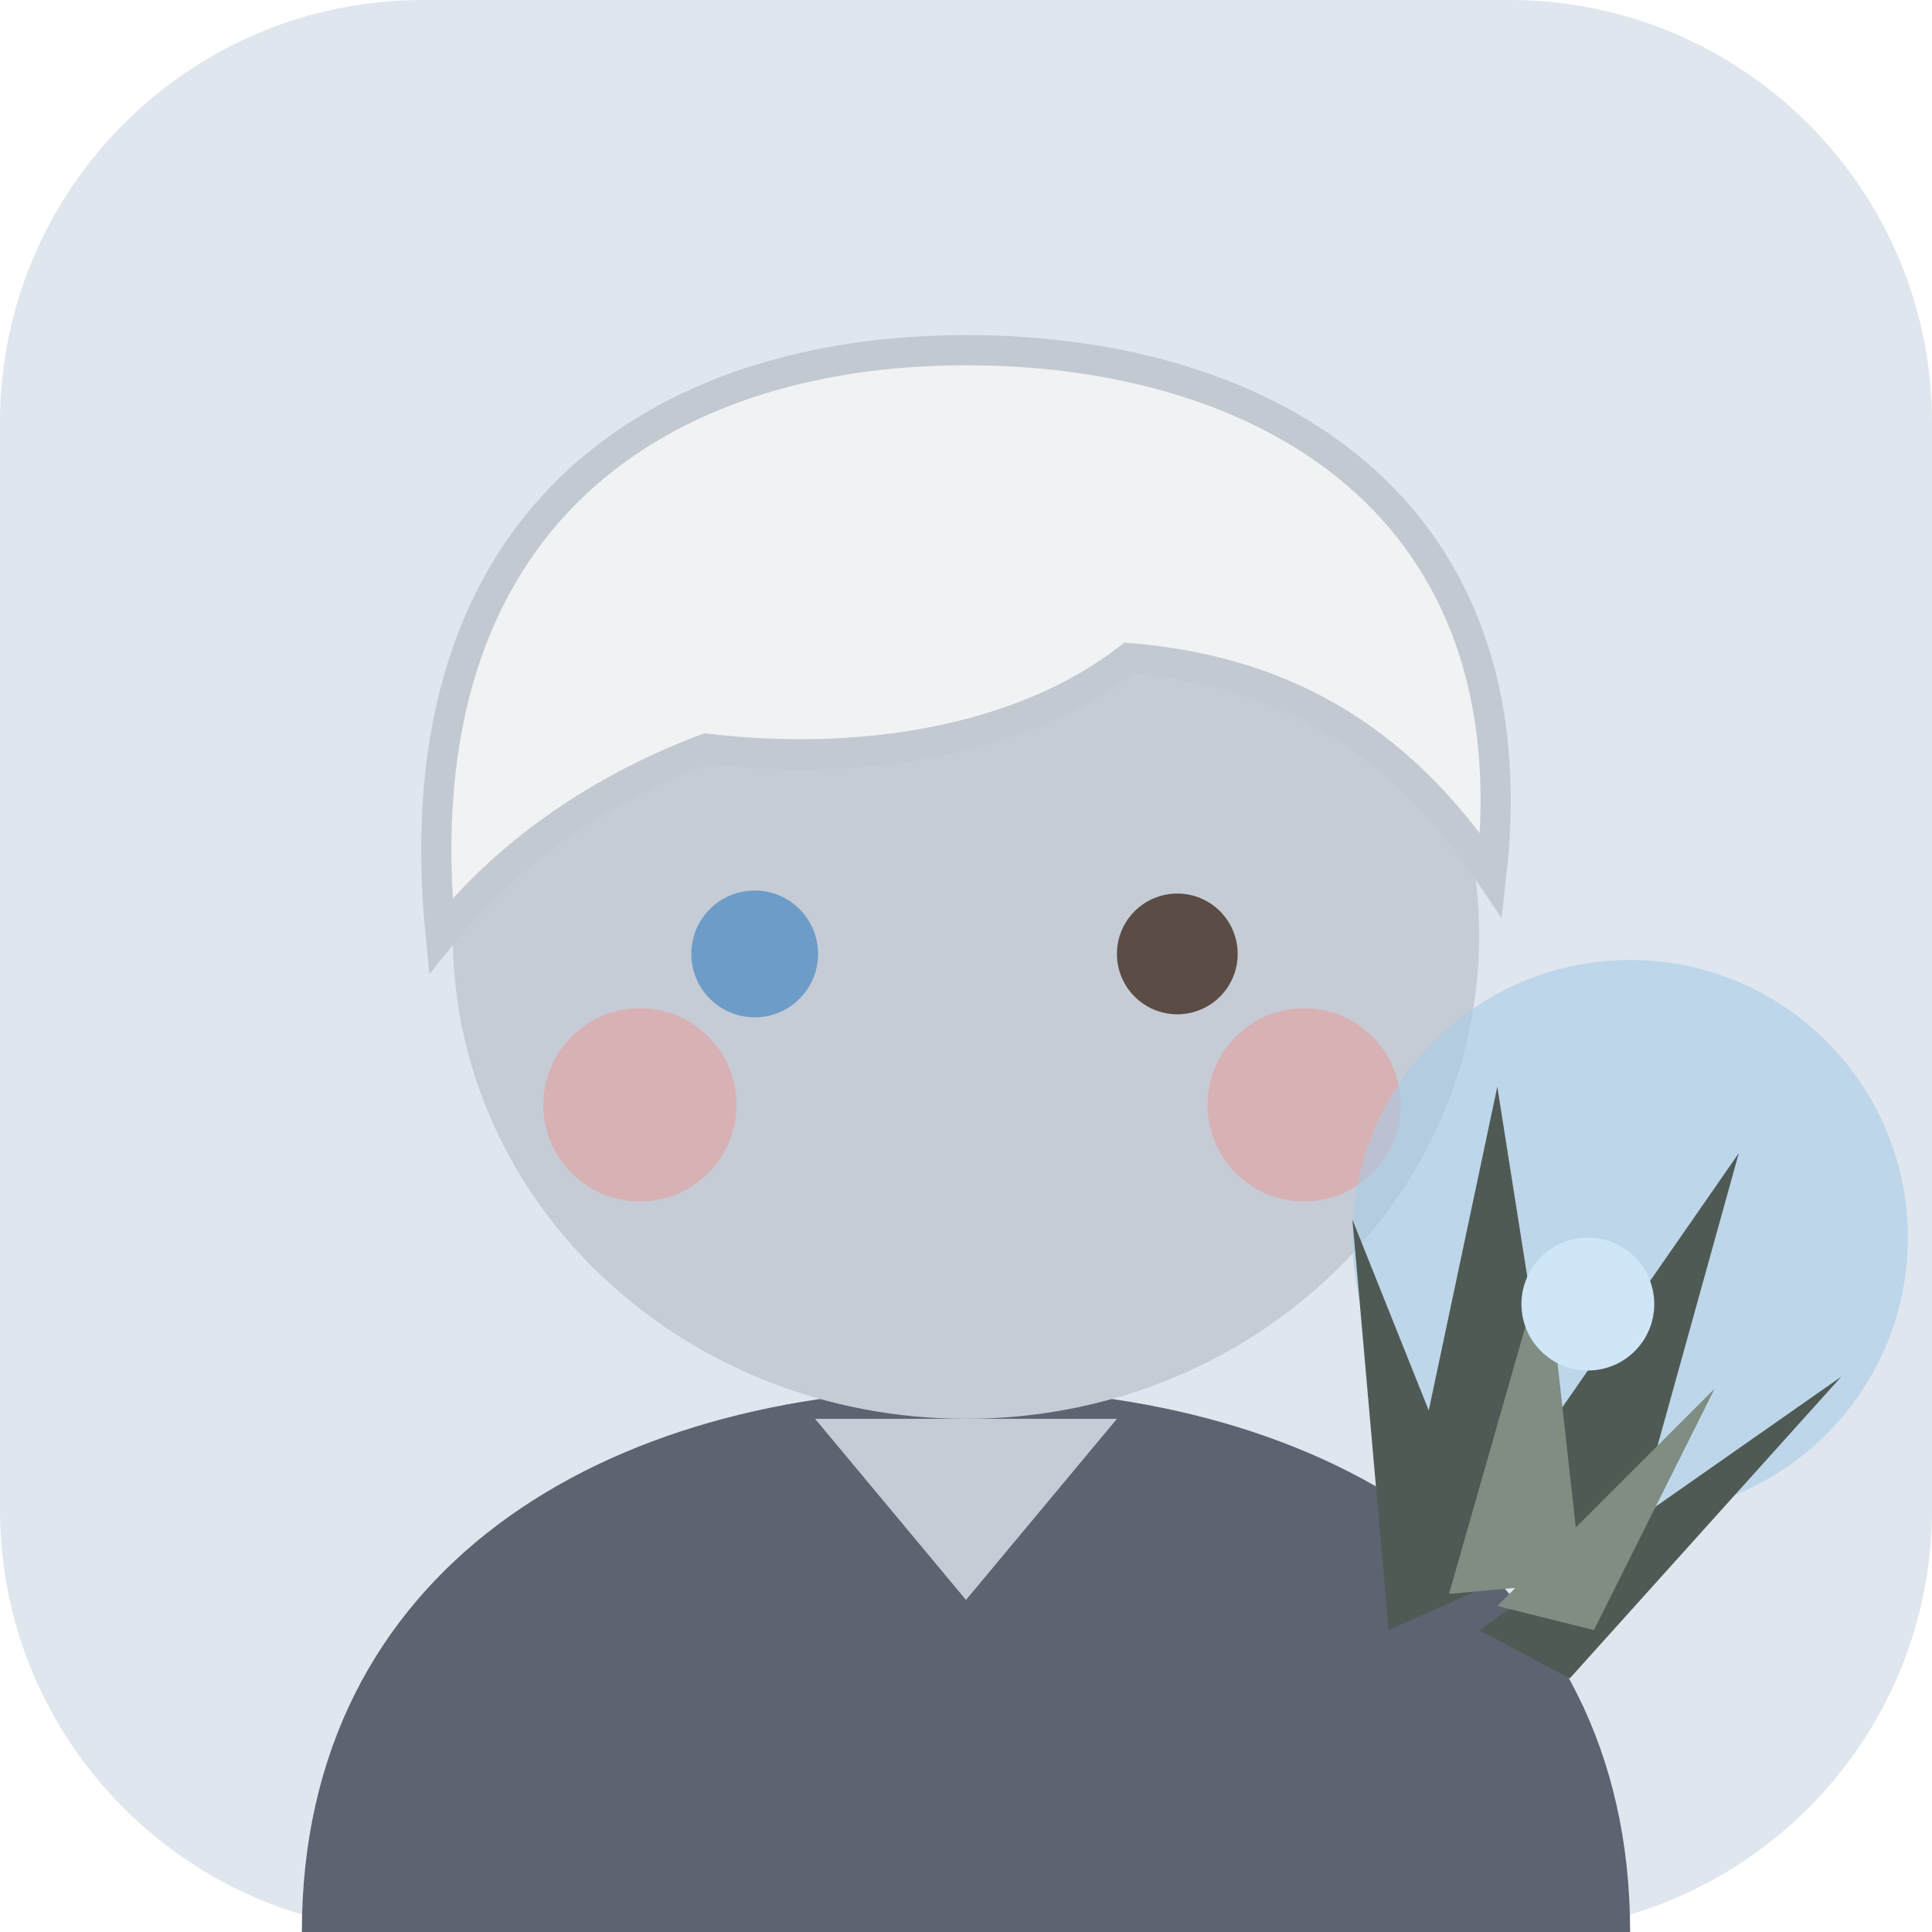
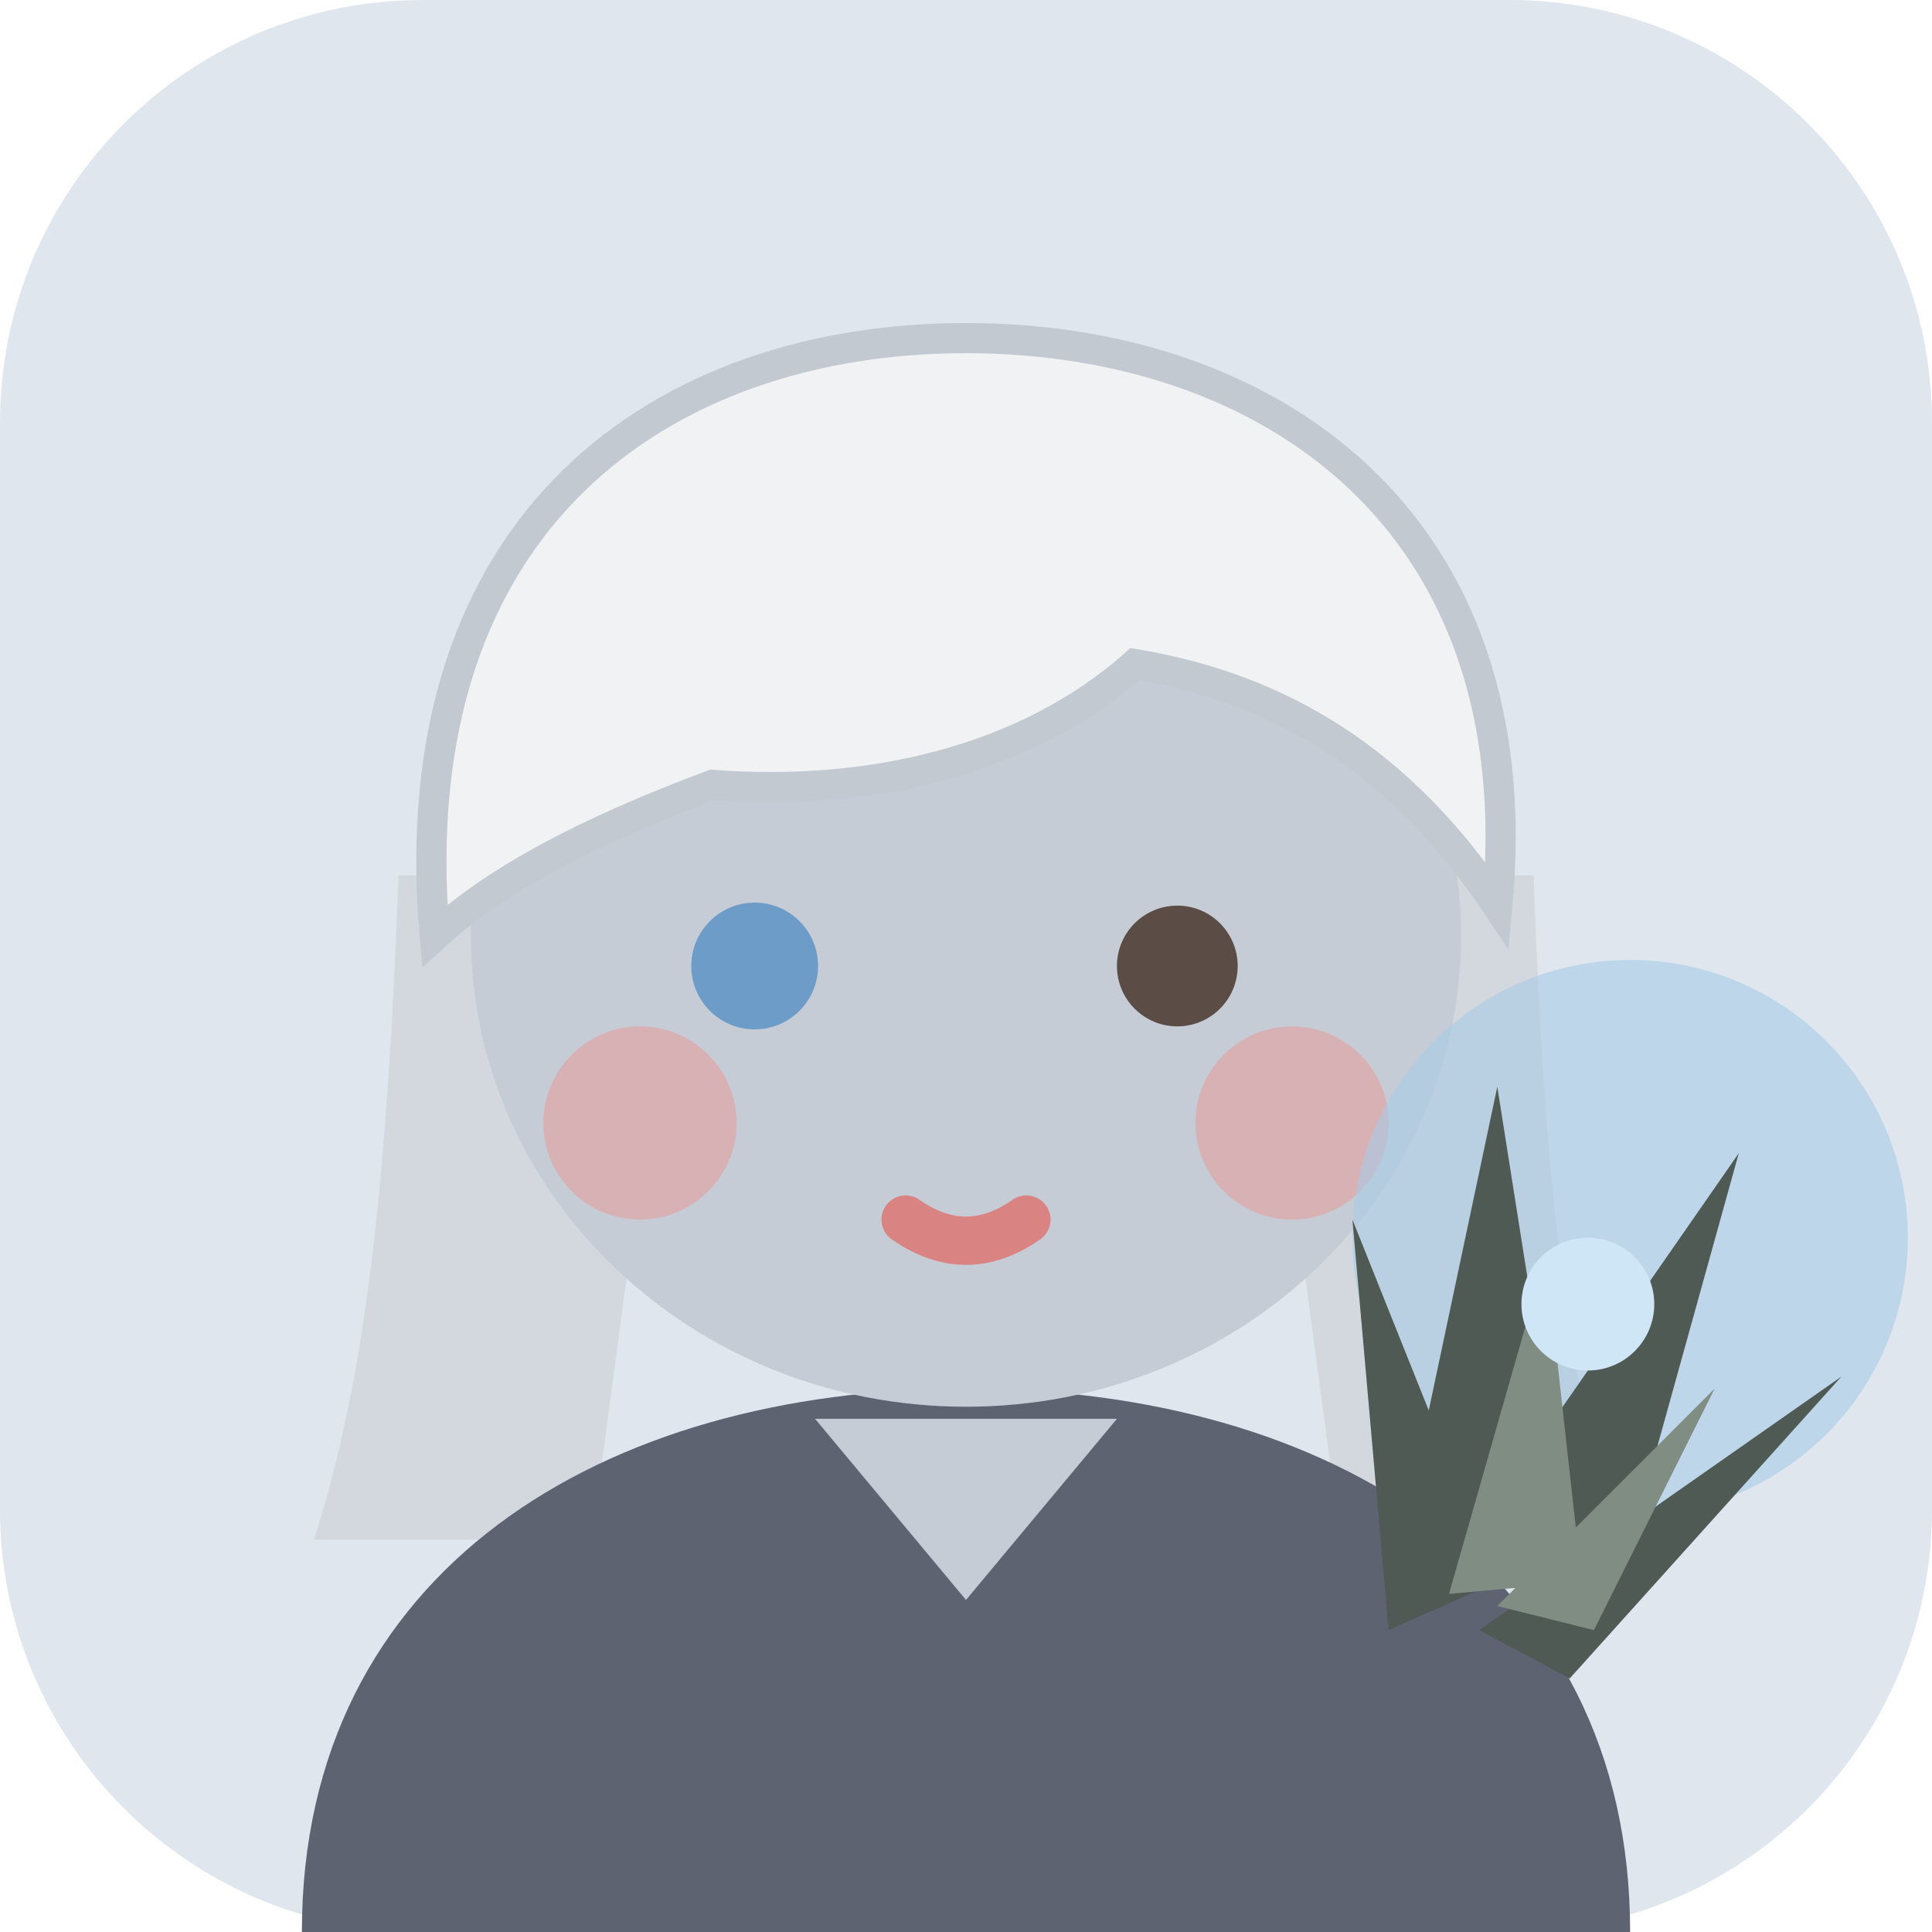
<svg xmlns="http://www.w3.org/2000/svg" viewBox="0 0 32 32">
  <rect width="32" height="32" rx="7" fill="#DFE6EE" />
+   <path fill="#D3D8DF" d="M6.6 14.5C6.4 20 6 23 5.2 25.5h4.6l.6-4.5h11.2l.6 4.5h4.6c-.8-2.5-1.2-5.5-1.4-11z" />
  <path fill="#5E6371" d="M5 32c0-6 5-9 11-9s11 3 11 9z" />
  <path fill="#C5CCD6" d="M13.5 23.5h5l-2.5 3z" />
-   <ellipse fill="#C5CCD6" cx="16" cy="15.5" rx="8.5" ry="8" />
-   <path fill="#F1F2F4" stroke="#C3C9D1" stroke-width=".5" d="M7.3 15.5C6.6 8.5 11 5.8 16 5.8s9.4 2.6 8.7 8.7c-1.6-2.4-3.6-3.4-6-3.6-1.8 1.4-4.5 1.8-7 1.5-1.6.6-3.2 1.6-4.4 3.1z" />
-   <circle cx="12.5" cy="15.8" r="1.05" fill="#6E9CC8" />
-   <circle cx="19.5" cy="15.8" r="1" fill="#5B4D45" />
-   <circle cx="10.6" cy="18.3" r="1.6" fill="#E89A98" opacity=".55" />
-   <circle cx="21.6" cy="18.3" r="1.6" fill="#E89A98" opacity=".55" />
+   <ellipse fill="#C5CCD6" cx="16" cy="15.5" rx="8.2" ry="7.8" />
+   <path fill="#F1F2F4" stroke="#C3C9D1" stroke-width=".5" d="M7.2 15.5C6.6 8.6 11 5.6 16 5.6s9.4 3 8.8 9.4c-1.6-2.4-3.6-3.6-6-4-1.8 1.6-4.4 2.2-7 2-1.6.6-3.4 1.4-4.6 2.5z" />
+   <circle cx="12.5" cy="16" r="1.05" fill="#6E9CC8" />
+   <circle cx="19.5" cy="16" r="1" fill="#5B4D45" />
+   <circle cx="10.6" cy="18.6" r="1.6" fill="#E89A98" opacity=".55" />
+   <circle cx="21.4" cy="18.6" r="1.6" fill="#E89A98" opacity=".55" />
+   <path d="M15 20.2q1 .7 2 0" stroke="#D98482" stroke-width=".8" fill="none" stroke-linecap="round" />
  <circle cx="27" cy="20.5" r="4.6" fill="#A9CBE6" opacity=".6" />
  <g fill="#4F5A55">
    <path d="M23 26.5l1.8-8.5 1.2 7.6z" />
    <path d="M23.8 26.3l5-7.2-2 7.2z" />
    <path d="M24.5 27l6-4.2-4.5 5z" />
    <path d="M23 27l-.6-6.8 2.4 6z" />
  </g>
  <g fill="#7F8D82">
    <path d="M24 26.4l1.6-5.6.6 5.4z" />
    <path d="M24.8 26.6l3.6-3.6-2 4z" />
  </g>
  <circle cx="26.3" cy="21.6" r="1.1" fill="#CFE6F6" />
</svg>
